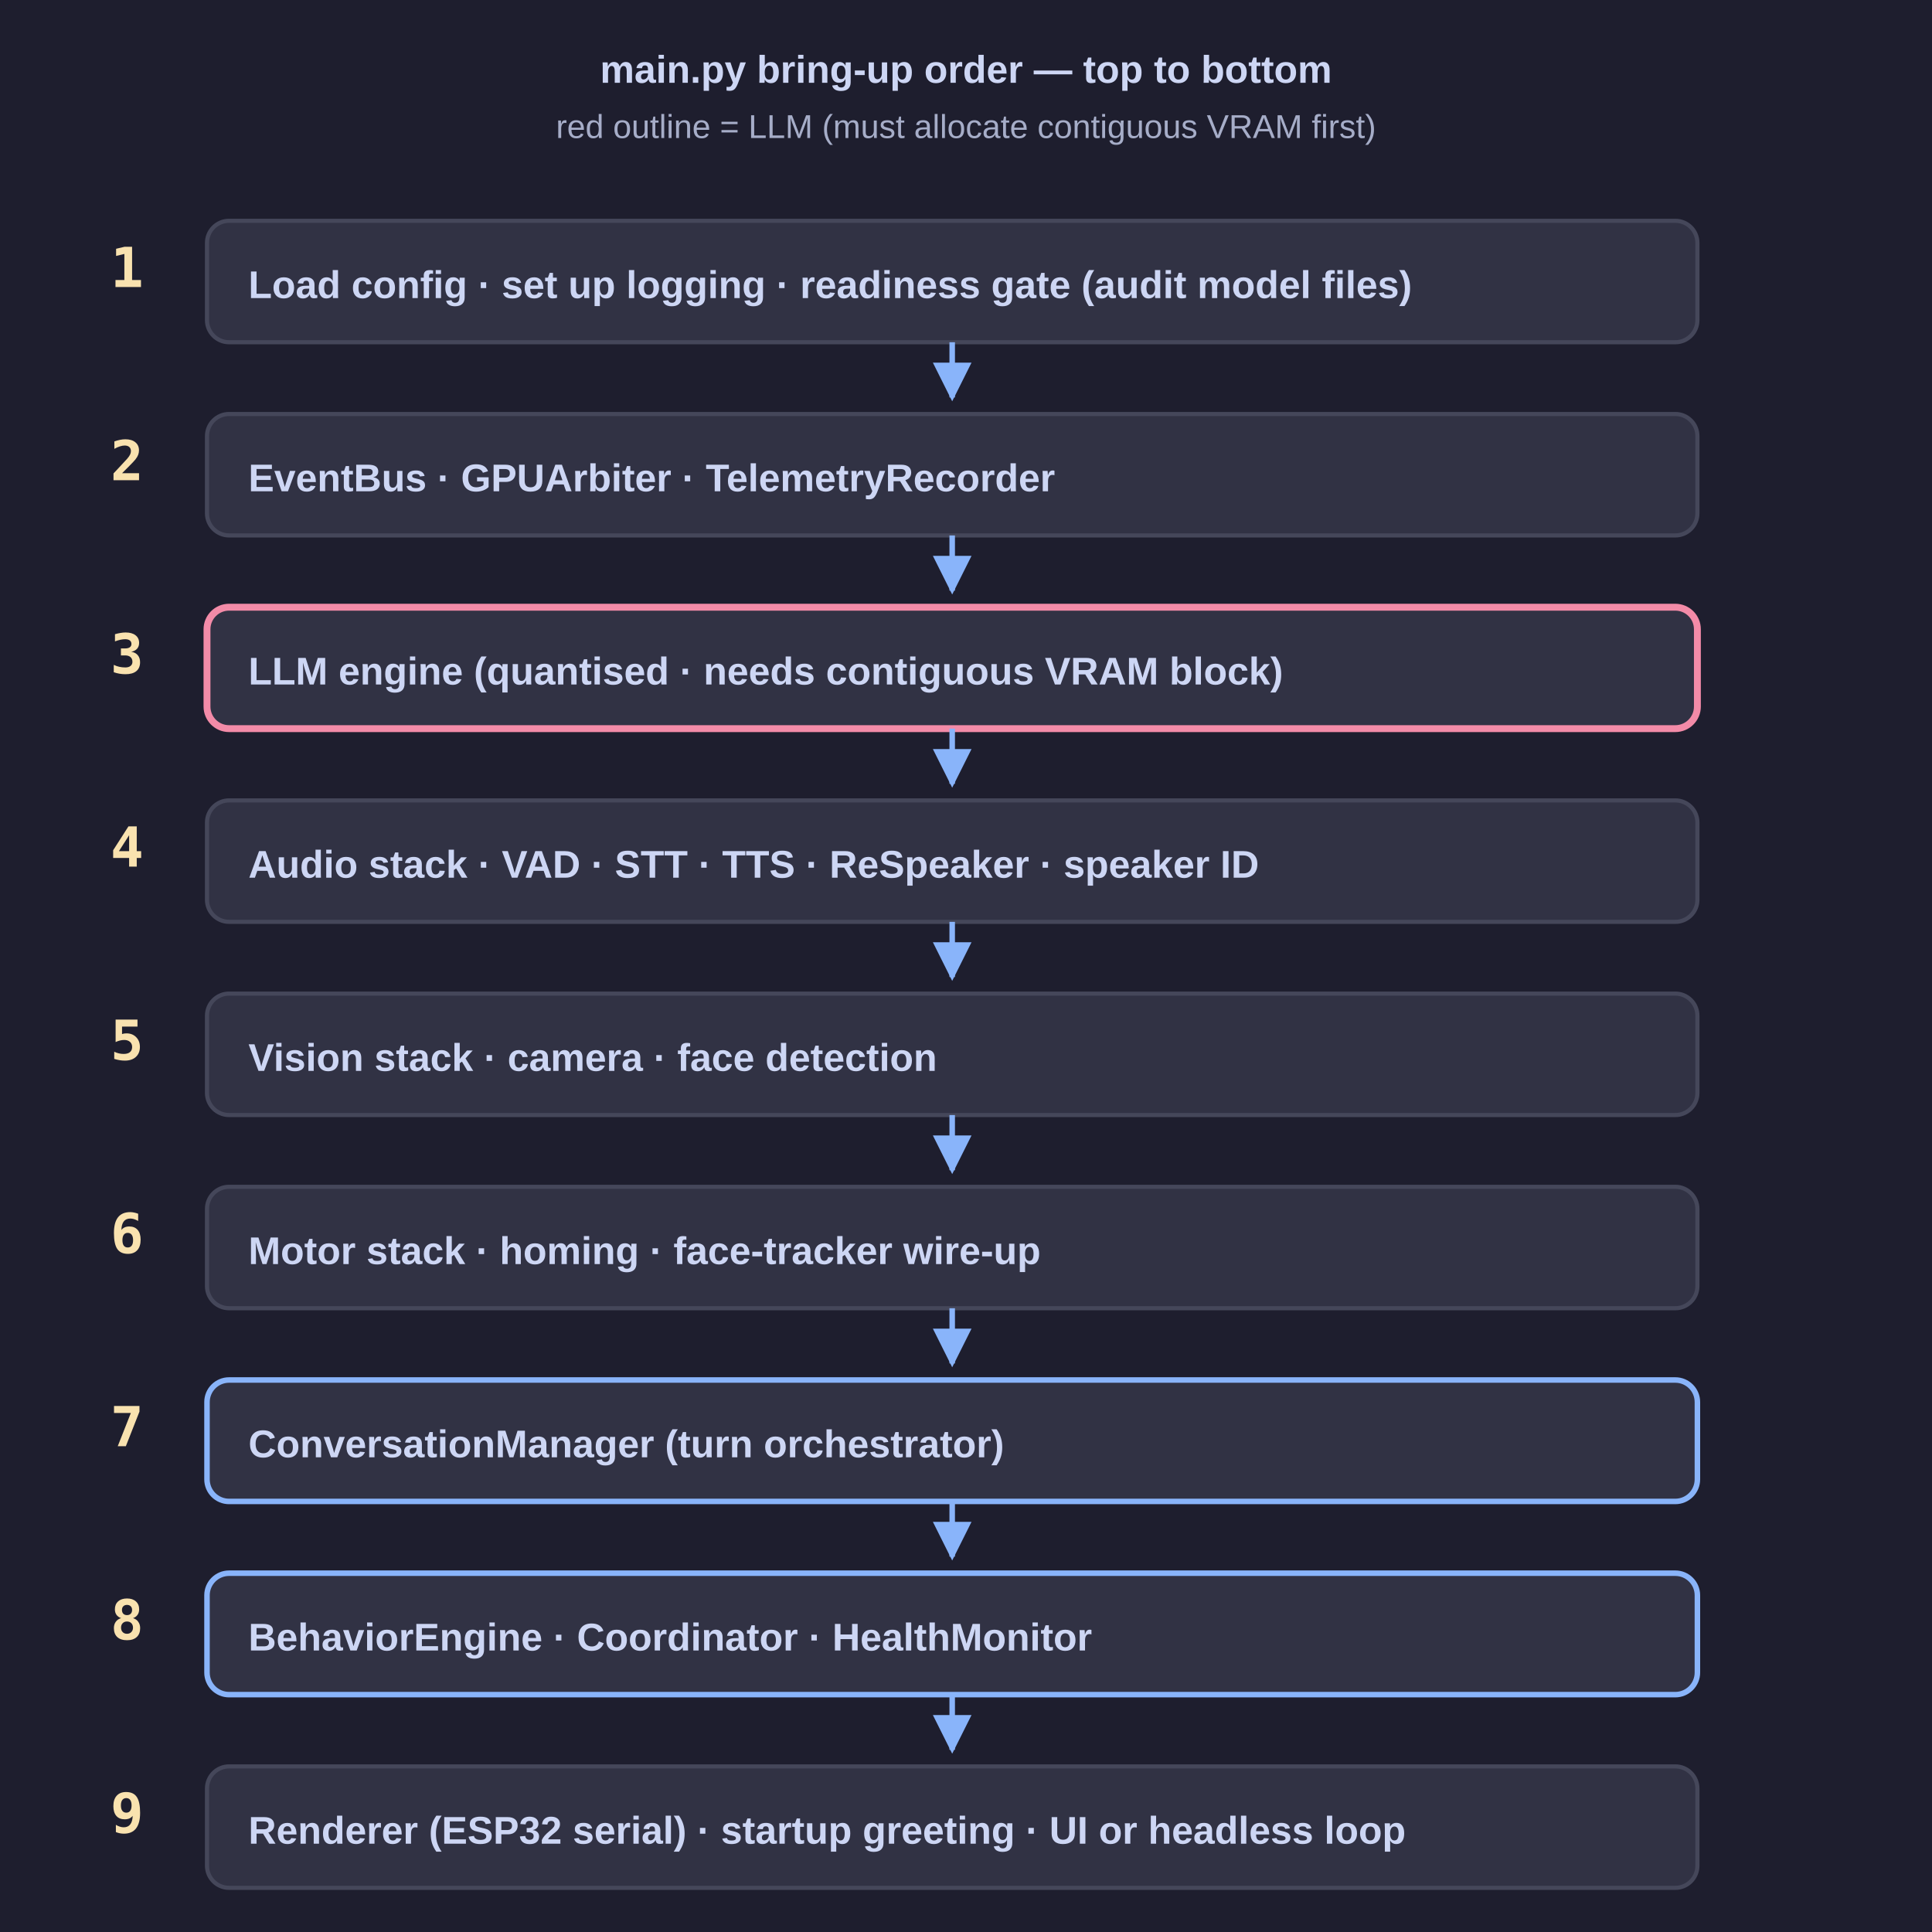
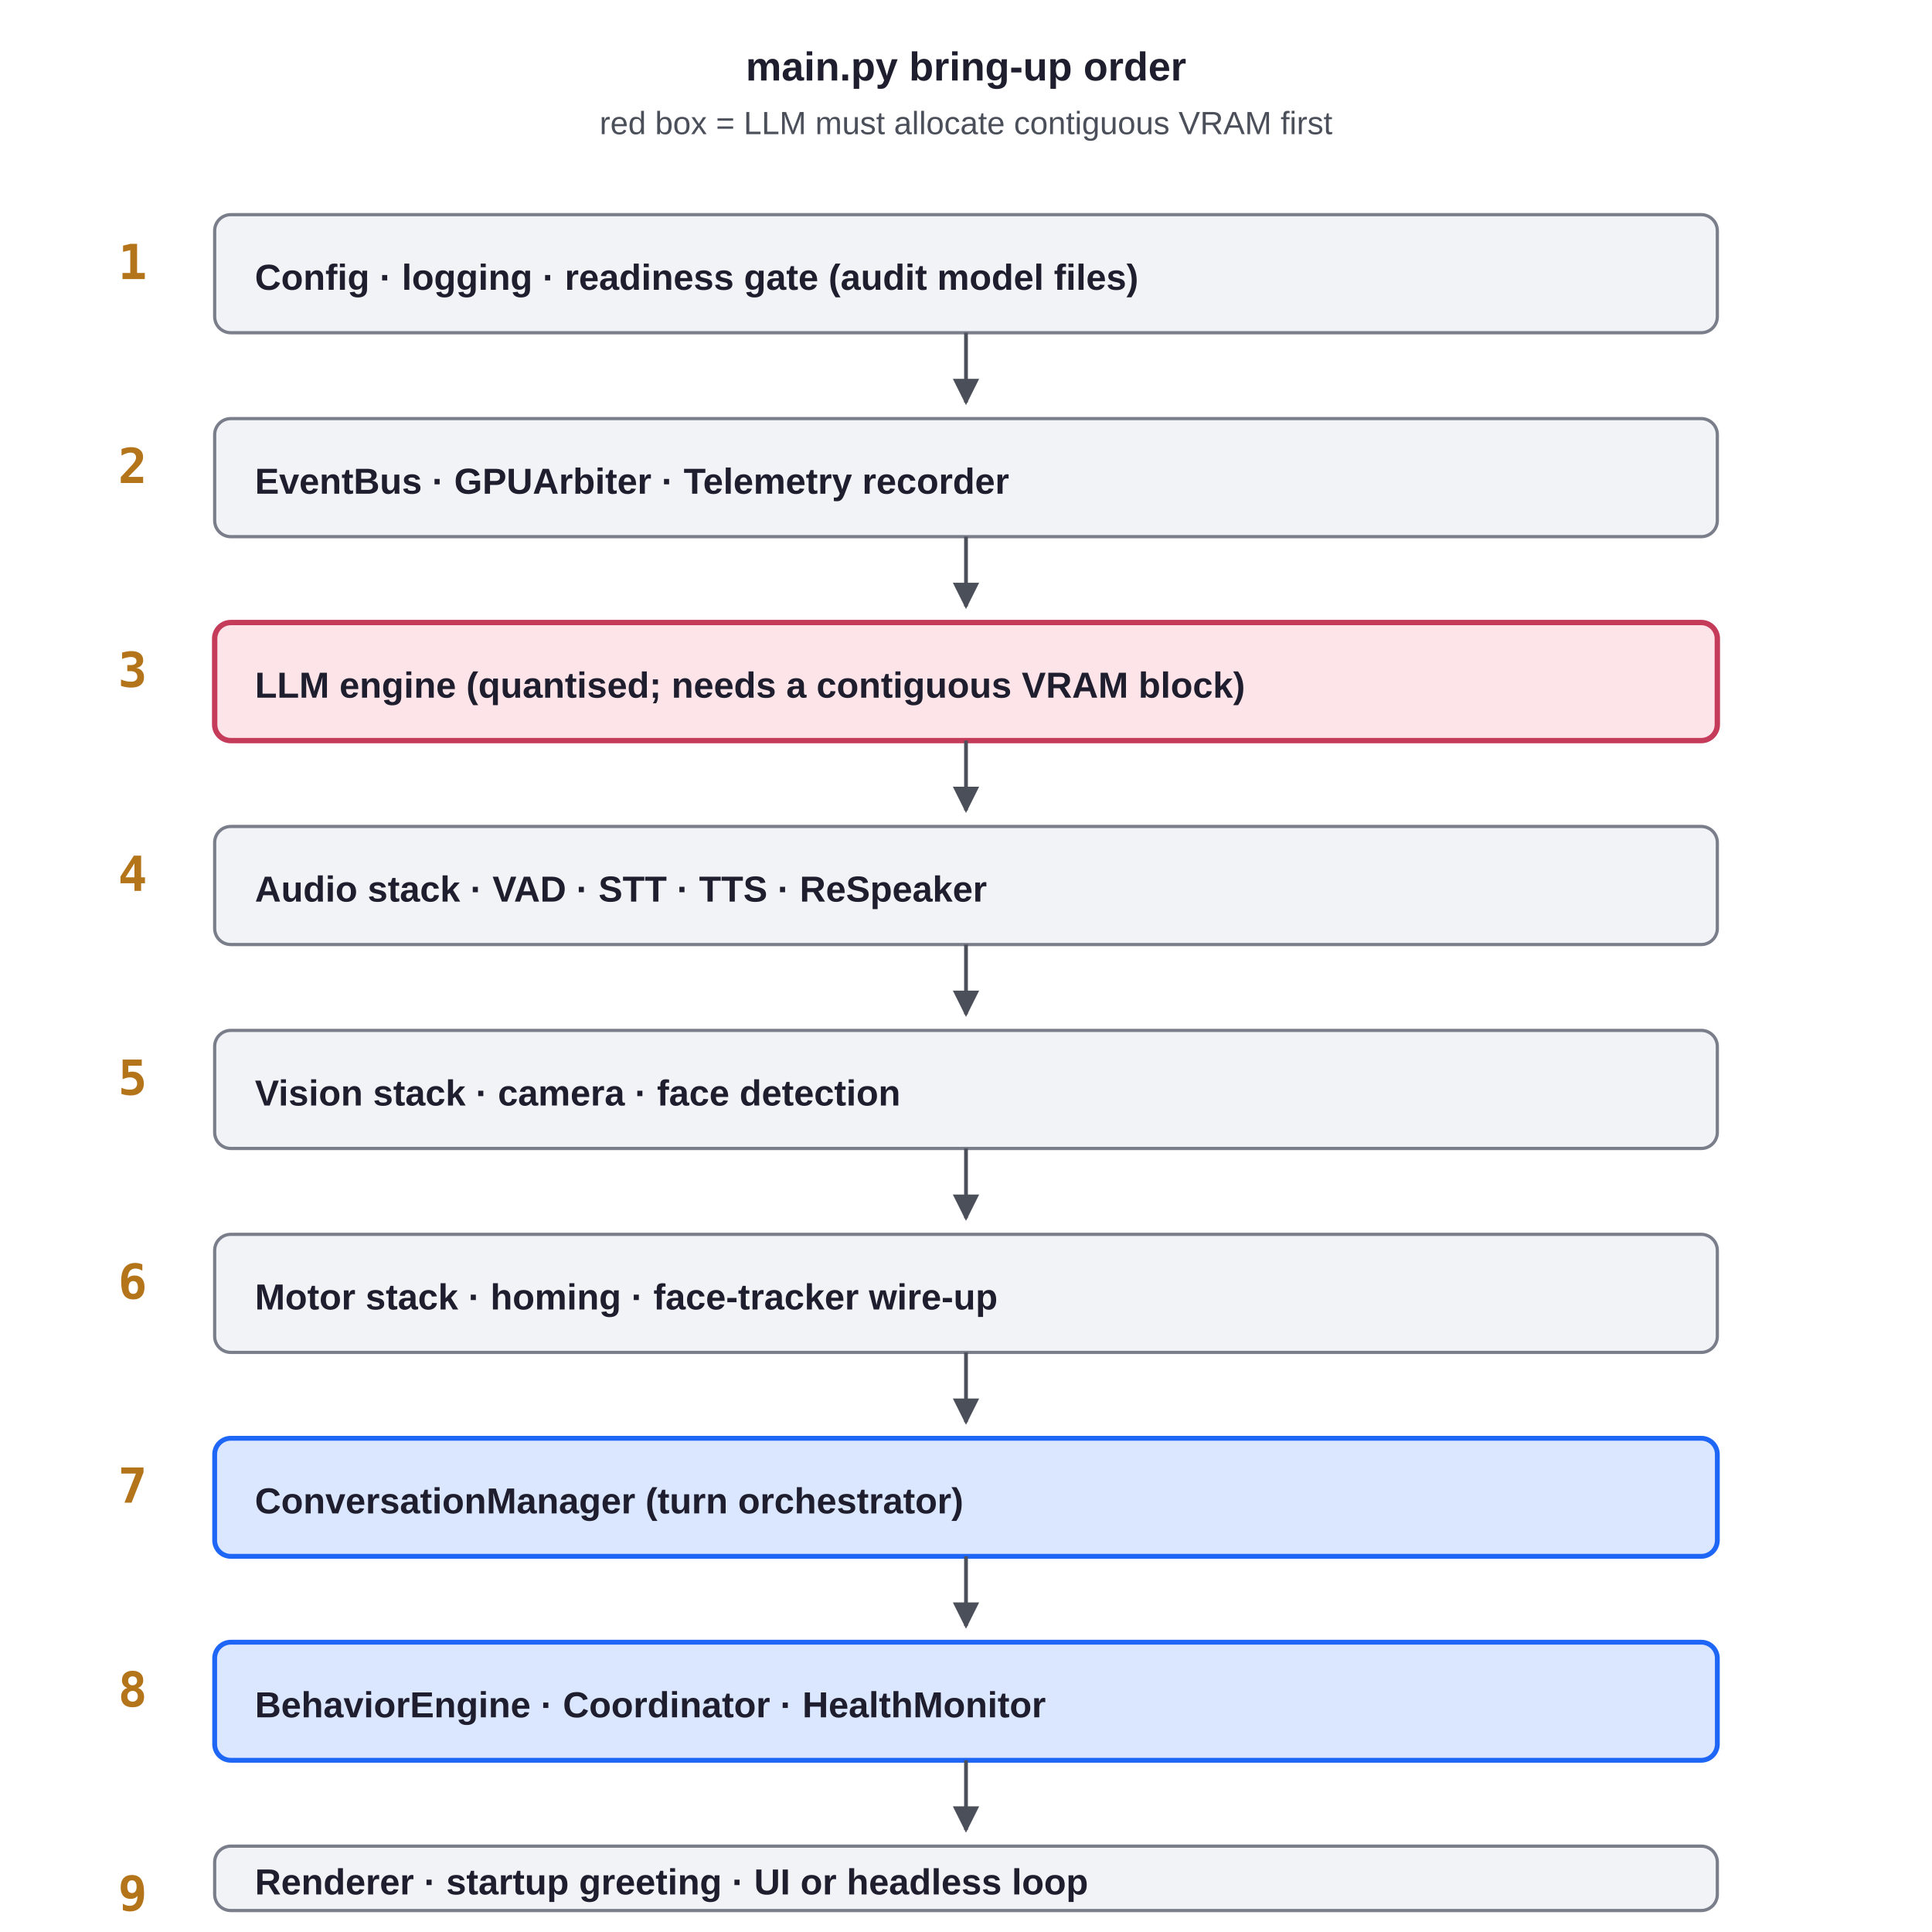
- <svg xmlns="http://www.w3.org/2000/svg" viewBox="0 0 700 700" role="img" aria-labelledby="title">
+ <svg xmlns="http://www.w3.org/2000/svg" viewBox="0 0 720 720" role="img" aria-labelledby="title">
  <style>
-     .bg { fill: #1e1e2e; }
-     .box { fill: #313244; stroke: #45475a; stroke-width: 1.5; rx: 8; ry: 8; }
-     .critical { fill: #313244; stroke: #f38ba8; stroke-width: 2.5; rx: 8; ry: 8; }
-     .prim    { fill: #313244; stroke: #89b4fa; stroke-width: 2; rx: 8; ry: 8; }
-     .tb  { fill: #cdd6f4; font-family: -apple-system, "Segoe UI", Arial, sans-serif; font-size: 14px; font-weight: 700; }
-     .sub { fill: #a6adc8; font-family: -apple-system, "Segoe UI", Arial, sans-serif; font-size: 12px; }
-     .num { fill: #f9e2af; font-family: ui-monospace, Consolas, monospace; font-size: 20px; font-weight: 700; }
-     .line { stroke: #89b4fa; stroke-width: 2; fill: none; }
-     .arr { fill: #89b4fa; }
+     .bg    { fill: #ffffff; }
+     .box   { fill: #f2f3f7; stroke: #7a7d8a; stroke-width: 1.2; rx: 6; ry: 6; }
+     .crit  { fill: #fde4e8; stroke: #c53b5a; stroke-width: 2; rx: 6; ry: 6; }
+     .prim  { fill: #dbe6ff; stroke: #1e66f5; stroke-width: 1.8; rx: 6; ry: 6; }
+     .tb    { fill: #1e1e2e; font-family: -apple-system, "Segoe UI", Arial, sans-serif; font-size: 13.5px; font-weight: 700; }
+     .sub   { fill: #4b4f5a; font-family: -apple-system, "Segoe UI", Arial, sans-serif; font-size: 12px; }
+     .num   { fill: #b3741a; font-family: ui-monospace, Consolas, monospace; font-size: 18px; font-weight: 700; }
+     .line  { stroke: #4b4f5a; stroke-width: 1.4; fill: none; }
+     .arr   { fill: #4b4f5a; }
+     .title { fill: #1e1e2e; font-family: -apple-system, "Segoe UI", Arial, sans-serif; font-size: 15px; font-weight: 700; }
  </style>
  <defs>
    <marker id="a" viewBox="0 0 10 10" refX="9" refY="5" markerWidth="7" markerHeight="7" orient="auto">
      <path d="M 0 0 L 10 5 L 0 10 z" class="arr" />
    </marker>
  </defs>
-   <rect class="bg" width="700" height="700" />
-   <text class="tb" x="350" y="30" text-anchor="middle">main.py bring-up order — top to bottom</text>
-   <text class="sub" x="350" y="50" text-anchor="middle">red outline = LLM (must allocate contiguous VRAM first)</text>
-   <g>
-     <text class="num" x="40" y="104">1</text>
-     <rect class="box" x="75" y="80" width="540" height="44" />
-     <text class="tb" x="90" y="108">Load config · set up logging · readiness gate (audit model files)</text>
-   </g>
-   <path class="line" d="M 345 124 L 345 144" marker-end="url(#a)" />
-   <g>
-     <text class="num" x="40" y="174">2</text>
-     <rect class="box" x="75" y="150" width="540" height="44" />
-     <text class="tb" x="90" y="178">EventBus · GPUArbiter · TelemetryRecorder</text>
-   </g>
-   <path class="line" d="M 345 194 L 345 214" marker-end="url(#a)" />
-   <g>
-     <text class="num" x="40" y="244">3</text>
-     <rect class="critical" x="75" y="220" width="540" height="44" />
-     <text class="tb" x="90" y="248">LLM engine (quantised · needs contiguous VRAM block)</text>
-   </g>
-   <path class="line" d="M 345 264 L 345 284" marker-end="url(#a)" />
-   <g>
-     <text class="num" x="40" y="314">4</text>
-     <rect class="box" x="75" y="290" width="540" height="44" />
-     <text class="tb" x="90" y="318">Audio stack · VAD · STT · TTS · ReSpeaker · speaker ID</text>
-   </g>
-   <path class="line" d="M 345 334 L 345 354" marker-end="url(#a)" />
-   <g>
-     <text class="num" x="40" y="384">5</text>
-     <rect class="box" x="75" y="360" width="540" height="44" />
-     <text class="tb" x="90" y="388">Vision stack · camera · face detection</text>
-   </g>
-   <path class="line" d="M 345 404 L 345 424" marker-end="url(#a)" />
-   <g>
-     <text class="num" x="40" y="454">6</text>
-     <rect class="box" x="75" y="430" width="540" height="44" />
-     <text class="tb" x="90" y="458">Motor stack · homing · face-tracker wire-up</text>
-   </g>
-   <path class="line" d="M 345 474 L 345 494" marker-end="url(#a)" />
-   <g>
-     <text class="num" x="40" y="524">7</text>
-     <rect class="prim" x="75" y="500" width="540" height="44" />
-     <text class="tb" x="90" y="528">ConversationManager (turn orchestrator)</text>
-   </g>
-   <path class="line" d="M 345 544 L 345 564" marker-end="url(#a)" />
-   <g>
-     <text class="num" x="40" y="594">8</text>
-     <rect class="prim" x="75" y="570" width="540" height="44" />
-     <text class="tb" x="90" y="598">BehaviorEngine · Coordinator · HealthMonitor</text>
-   </g>
-   <path class="line" d="M 345 614 L 345 634" marker-end="url(#a)" />
-   <g>
-     <text class="num" x="40" y="664">9</text>
-     <rect class="box" x="75" y="640" width="540" height="44" />
-     <text class="tb" x="90" y="668">Renderer (ESP32 serial) · startup greeting · UI or headless loop</text>
-   </g>
+   <rect class="bg" width="720" height="720" />
+   <text class="title" x="360" y="30" text-anchor="middle">main.py bring-up order</text>
+   <text class="sub" x="360" y="50" text-anchor="middle">red box = LLM must allocate contiguous VRAM first</text>
+   <text class="num" x="44" y="104">1</text>
+   <rect class="box" x="80" y="80" width="560" height="44" />
+   <text class="tb" x="95" y="108">Config · logging · readiness gate (audit model files)</text>
+   <path class="line" d="M 360 124 L 360 150" marker-end="url(#a)" />
+   <text class="num" x="44" y="180">2</text>
+   <rect class="box" x="80" y="156" width="560" height="44" />
+   <text class="tb" x="95" y="184">EventBus · GPUArbiter · Telemetry recorder</text>
+   <path class="line" d="M 360 200 L 360 226" marker-end="url(#a)" />
+   <text class="num" x="44" y="256">3</text>
+   <rect class="crit" x="80" y="232" width="560" height="44" />
+   <text class="tb" x="95" y="260">LLM engine (quantised; needs a contiguous VRAM block)</text>
+   <path class="line" d="M 360 276 L 360 302" marker-end="url(#a)" />
+   <text class="num" x="44" y="332">4</text>
+   <rect class="box" x="80" y="308" width="560" height="44" />
+   <text class="tb" x="95" y="336">Audio stack · VAD · STT · TTS · ReSpeaker</text>
+   <path class="line" d="M 360 352 L 360 378" marker-end="url(#a)" />
+   <text class="num" x="44" y="408">5</text>
+   <rect class="box" x="80" y="384" width="560" height="44" />
+   <text class="tb" x="95" y="412">Vision stack · camera · face detection</text>
+   <path class="line" d="M 360 428 L 360 454" marker-end="url(#a)" />
+   <text class="num" x="44" y="484">6</text>
+   <rect class="box" x="80" y="460" width="560" height="44" />
+   <text class="tb" x="95" y="488">Motor stack · homing · face-tracker wire-up</text>
+   <path class="line" d="M 360 504 L 360 530" marker-end="url(#a)" />
+   <text class="num" x="44" y="560">7</text>
+   <rect class="prim" x="80" y="536" width="560" height="44" />
+   <text class="tb" x="95" y="564">ConversationManager (turn orchestrator)</text>
+   <path class="line" d="M 360 580 L 360 606" marker-end="url(#a)" />
+   <text class="num" x="44" y="636">8</text>
+   <rect class="prim" x="80" y="612" width="560" height="44" />
+   <text class="tb" x="95" y="640">BehaviorEngine · Coordinator · HealthMonitor</text>
+   <path class="line" d="M 360 656 L 360 682" marker-end="url(#a)" />
+   <text class="num" x="44" y="712">9</text>
+   <rect class="box" x="80" y="688" width="560" height="24" />
+   <text class="tb" x="95" y="706">Renderer · startup greeting · UI or headless loop</text>
</svg>
